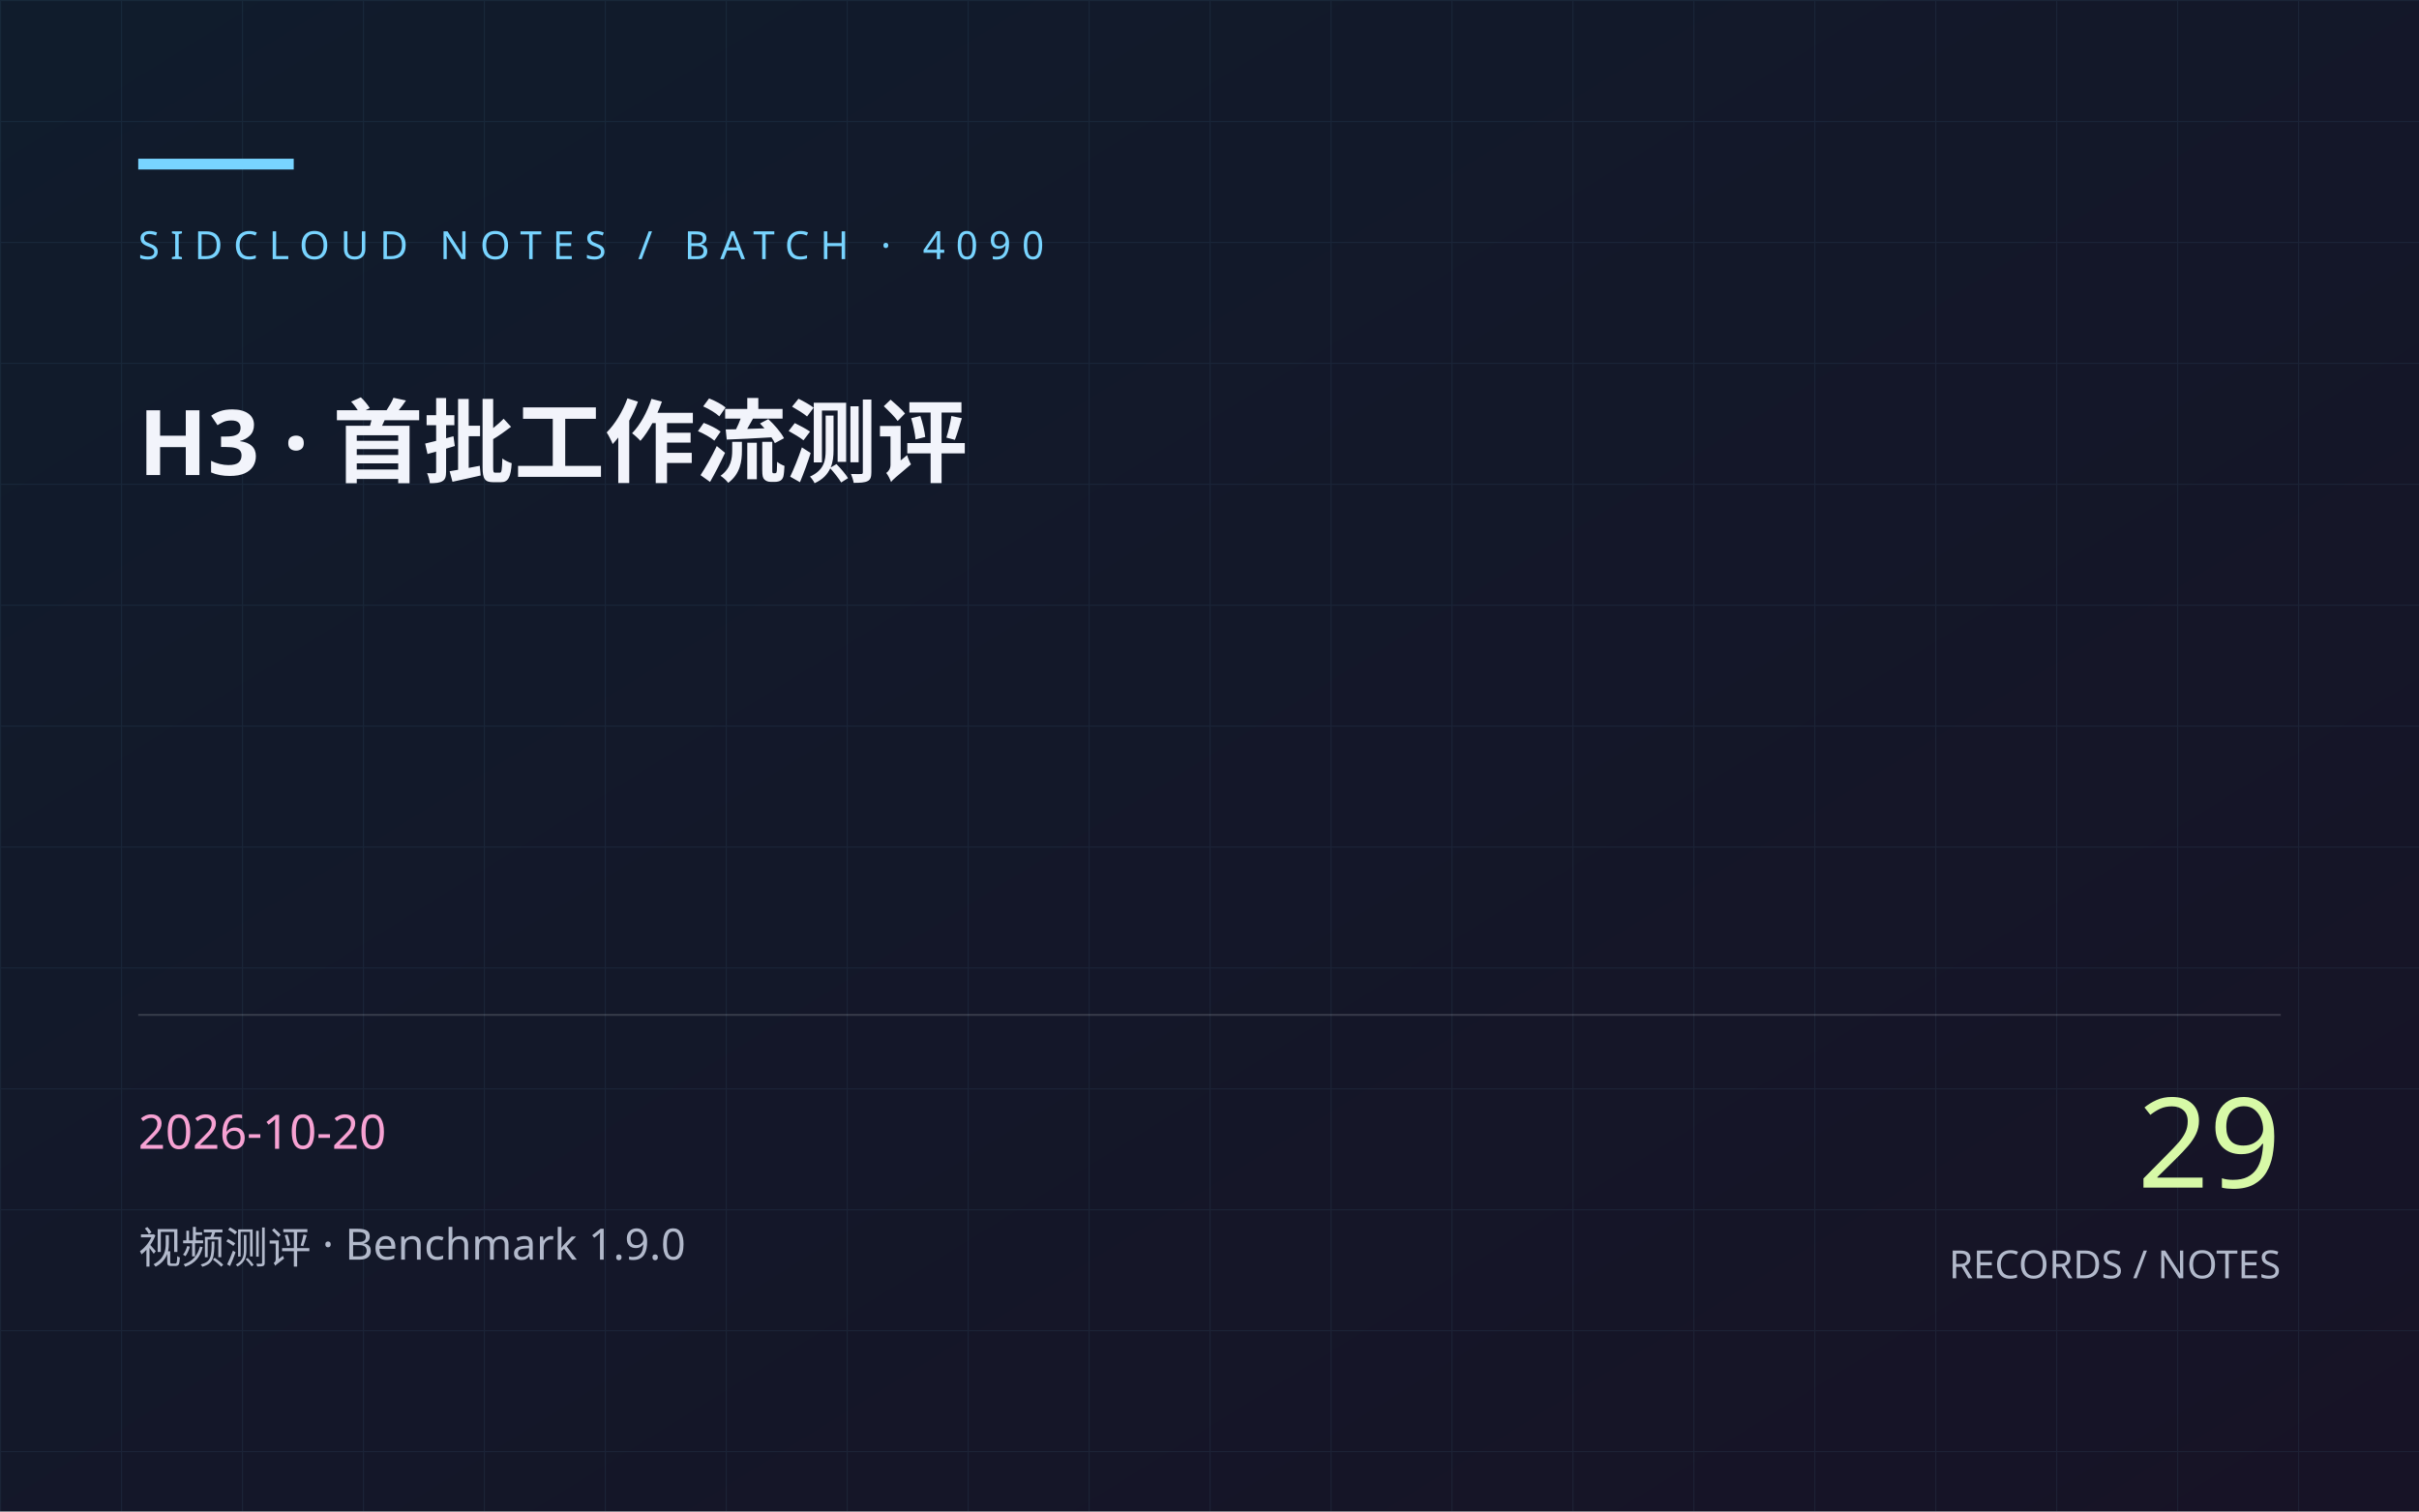
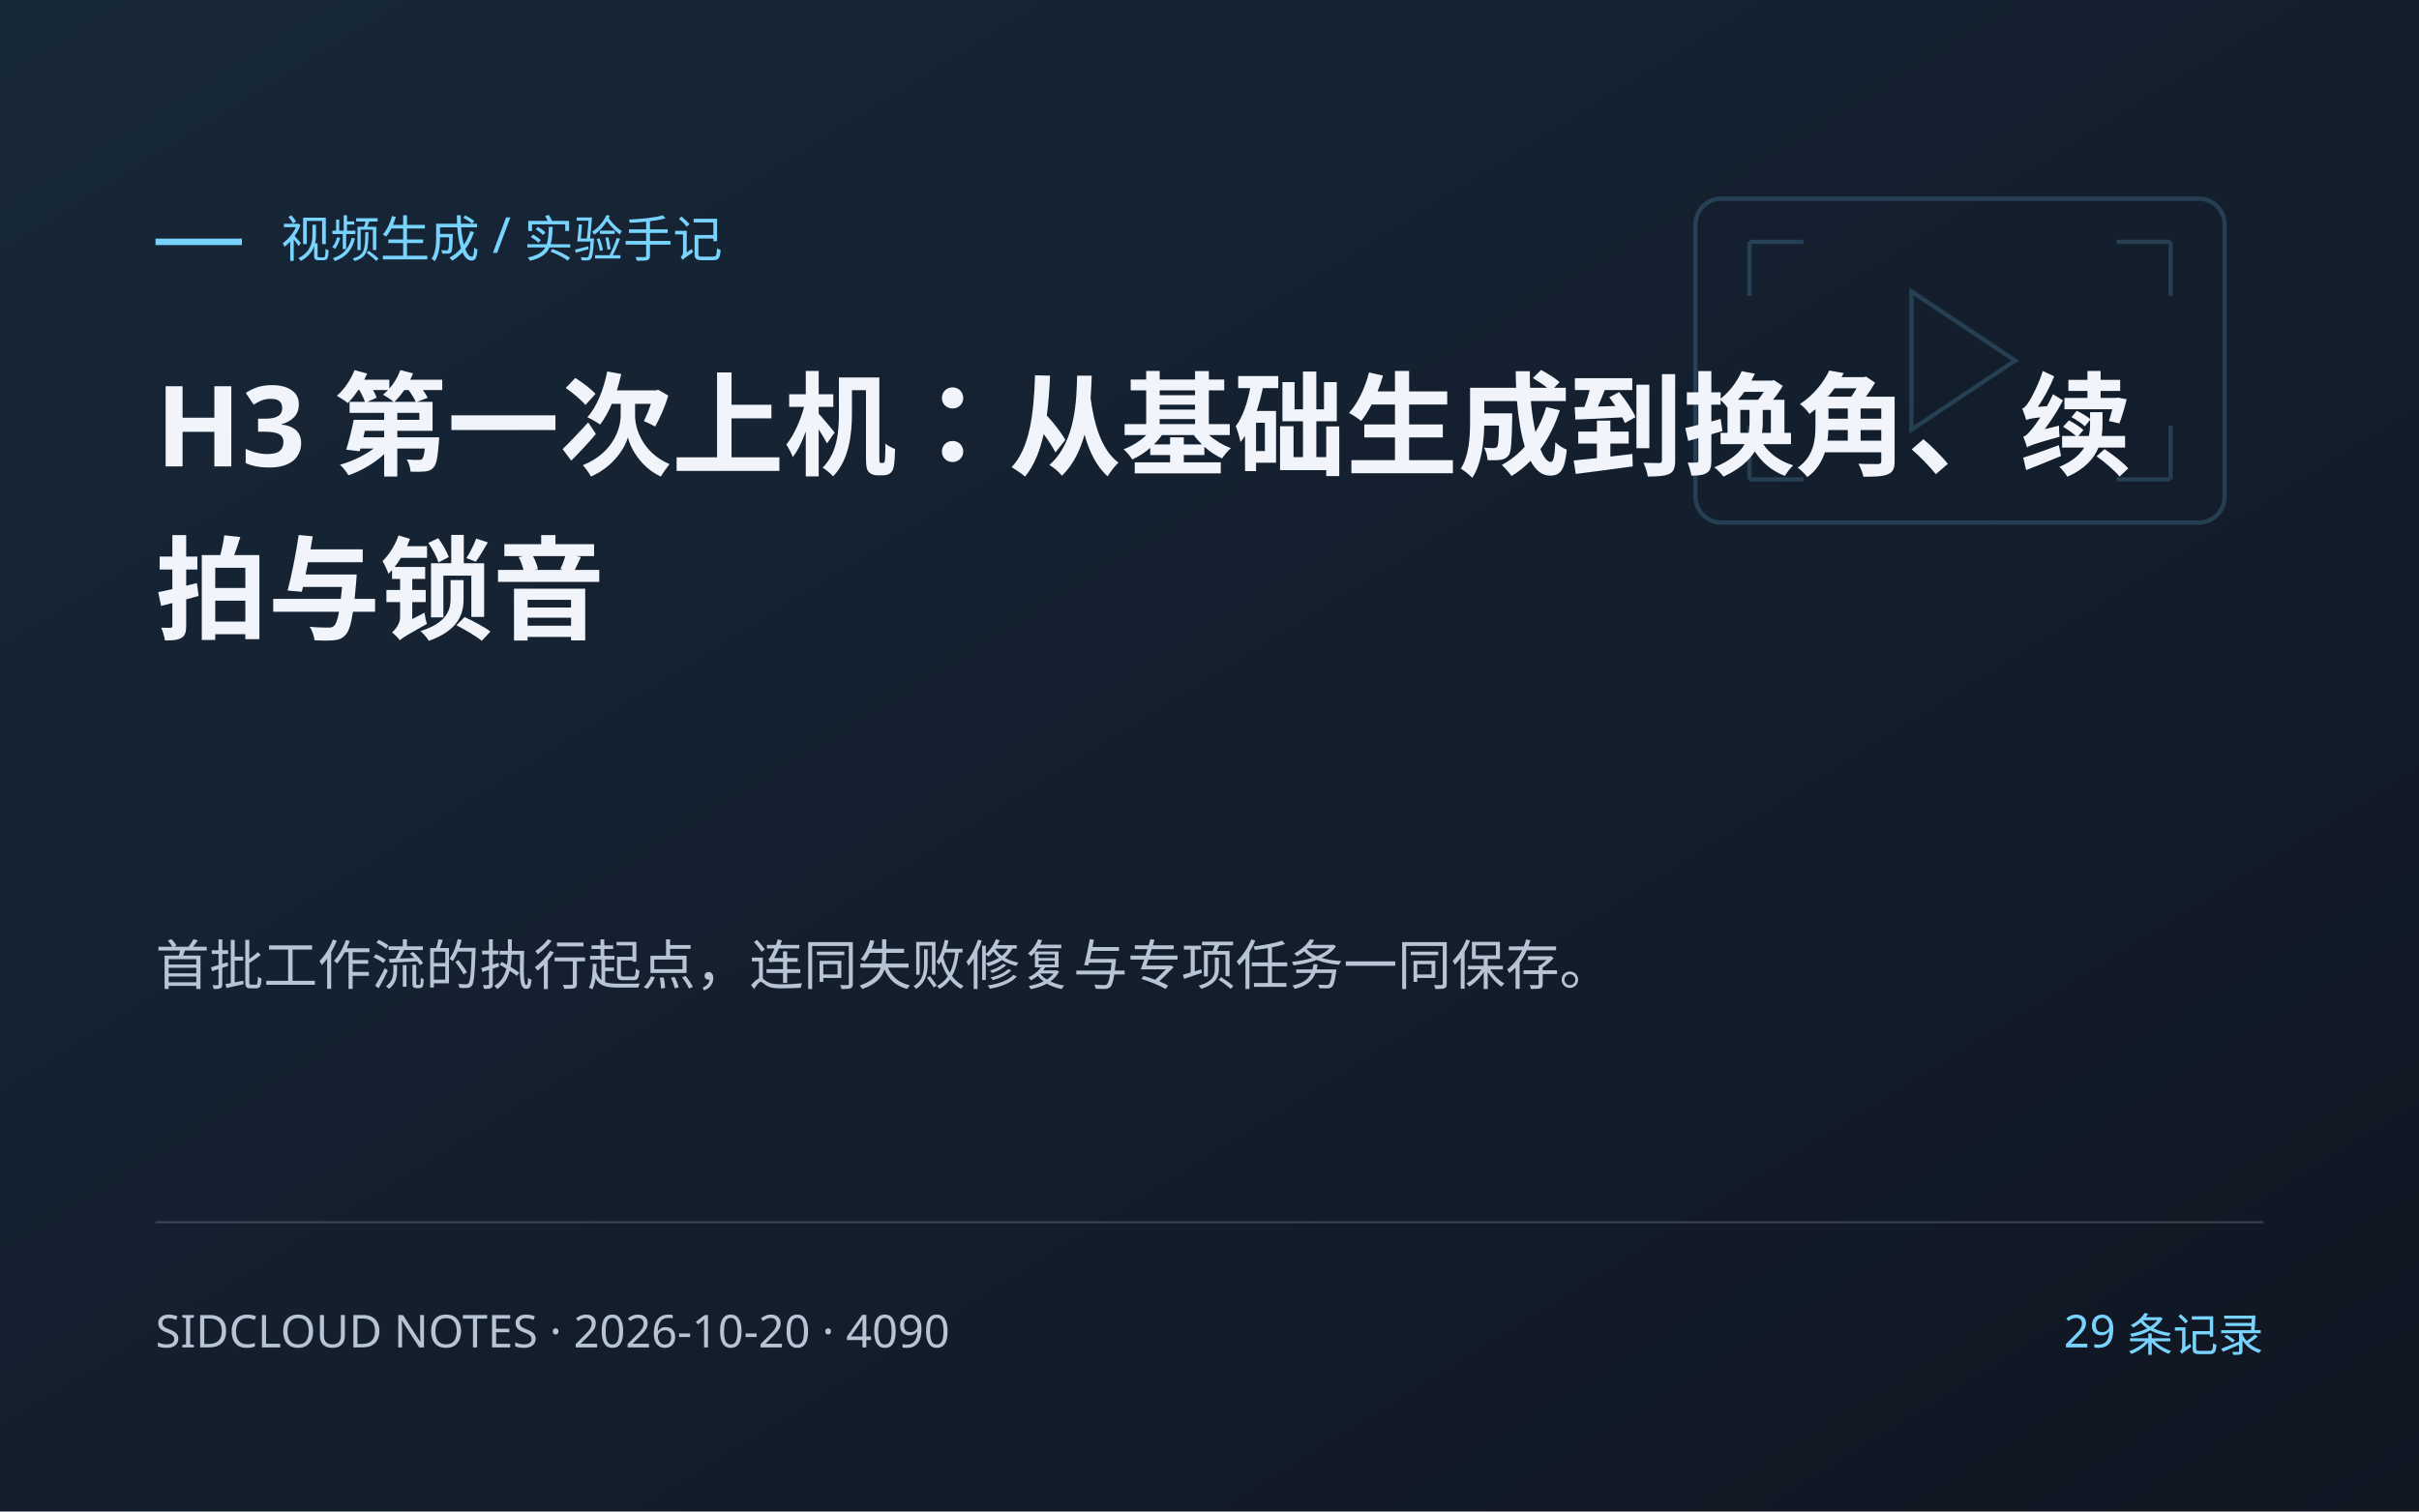
<svg xmlns="http://www.w3.org/2000/svg" width="1120" height="700" viewBox="0 0 1120 700">
  <defs>
    <linearGradient id="bg" x2="1" y2="1">
-       <stop stop-color="#101c2c" />
-       <stop offset="1" stop-color="#171326" />
+       <stop stop-color="#172839" />
+       <stop offset="1" stop-color="#101622" />
    </linearGradient>
-     <pattern id="grid" width="56" height="56" patternUnits="userSpaceOnUse">
-       <path d="M56 0H0V56" fill="none" stroke="#78d4ff" stroke-opacity=".07" />
-     </pattern>
  </defs>
  <rect width="1120" height="700" fill="url(#bg)" />
-   <rect width="1120" height="700" fill="url(#grid)" />
-   <path d="M64 76h72" stroke="#78d4ff" stroke-width="5" />
-   <text x="64" y="120" fill="#78d4ff" font-size="18" letter-spacing="5" font-family="system-ui,sans-serif">SIDCLOUD NOTES / BATCH · 4090</text>
-   <text x="64" y="220" fill="#f2f4fb" font-size="42" font-weight="600" font-family="system-ui,'Microsoft YaHei',sans-serif">H3 · 首批工作流测评</text>
-   <path d="M64 470h992" stroke="#ffffff" stroke-opacity=".14" />
-   <text x="64" y="532" fill="#f7a2d3" font-size="22" font-family="system-ui,sans-serif">2026-10-20</text>
-   <text x="64" y="585" fill="#b2b9cb" font-size="20" font-family="system-ui,'Microsoft YaHei',sans-serif">视频测评 · Benchmark 1.9.0</text>
-   <text x="1056" y="550" text-anchor="end" fill="#d7f9a7" font-size="58" font-family="system-ui,sans-serif">29</text>
-   <text x="1056" y="592" text-anchor="end" fill="#b2b9cb" font-size="18" font-family="system-ui,sans-serif">RECORDS / NOTES</text>
+   <g fill="none" stroke="#78d4ff" stroke-width="2" opacity=".18">
+     <rect x="785" y="92" width="245" height="150" rx="12" />
+     <path d="M810 112h25m-25 0v25M1005 112h-25m25 0v25M810 222h25m-25 0v-25M1005 222h-25m25 0v-25M885 135l48 32-48 32z" />
+   </g>
+   <path d="M72 112h40" stroke="#78d4ff" stroke-width="3" />
+   <text x="130" y="119" fill="#78d4ff" font-size="23" font-family="system-ui,'Microsoft YaHei',sans-serif">视频生成 / 实验手记</text>
+   <text x="72" y="216" fill="#f2f4fb" font-size="52" font-weight="700" font-family="'Microsoft YaHei',system-ui,sans-serif">H3 第一次上机：从基础生成到换角、续</text>
+   <text x="72" y="292" fill="#f2f4fb" font-size="52" font-weight="700" font-family="'Microsoft YaHei',system-ui,sans-serif">拍与锁音</text>
+   <text x="72" y="456" fill="#b7c4d4" font-size="25" font-family="'Microsoft YaHei',system-ui,sans-serif">首批工作流的执行起点，连同失败修复与专项任务一同保存。</text>
+   <path d="M72 566h976" stroke="#b7c4d4" stroke-opacity=".22" />
+   <text x="72" y="624" fill="#b7c4d4" font-size="21" font-family="system-ui,sans-serif">SIDCLOUD NOTES · 2026-10-20 · 4090</text>
+   <text x="1048" y="624" text-anchor="end" fill="#78d4ff" font-size="21" font-family="system-ui,'Microsoft YaHei',sans-serif">29 条记录</text>
</svg>
